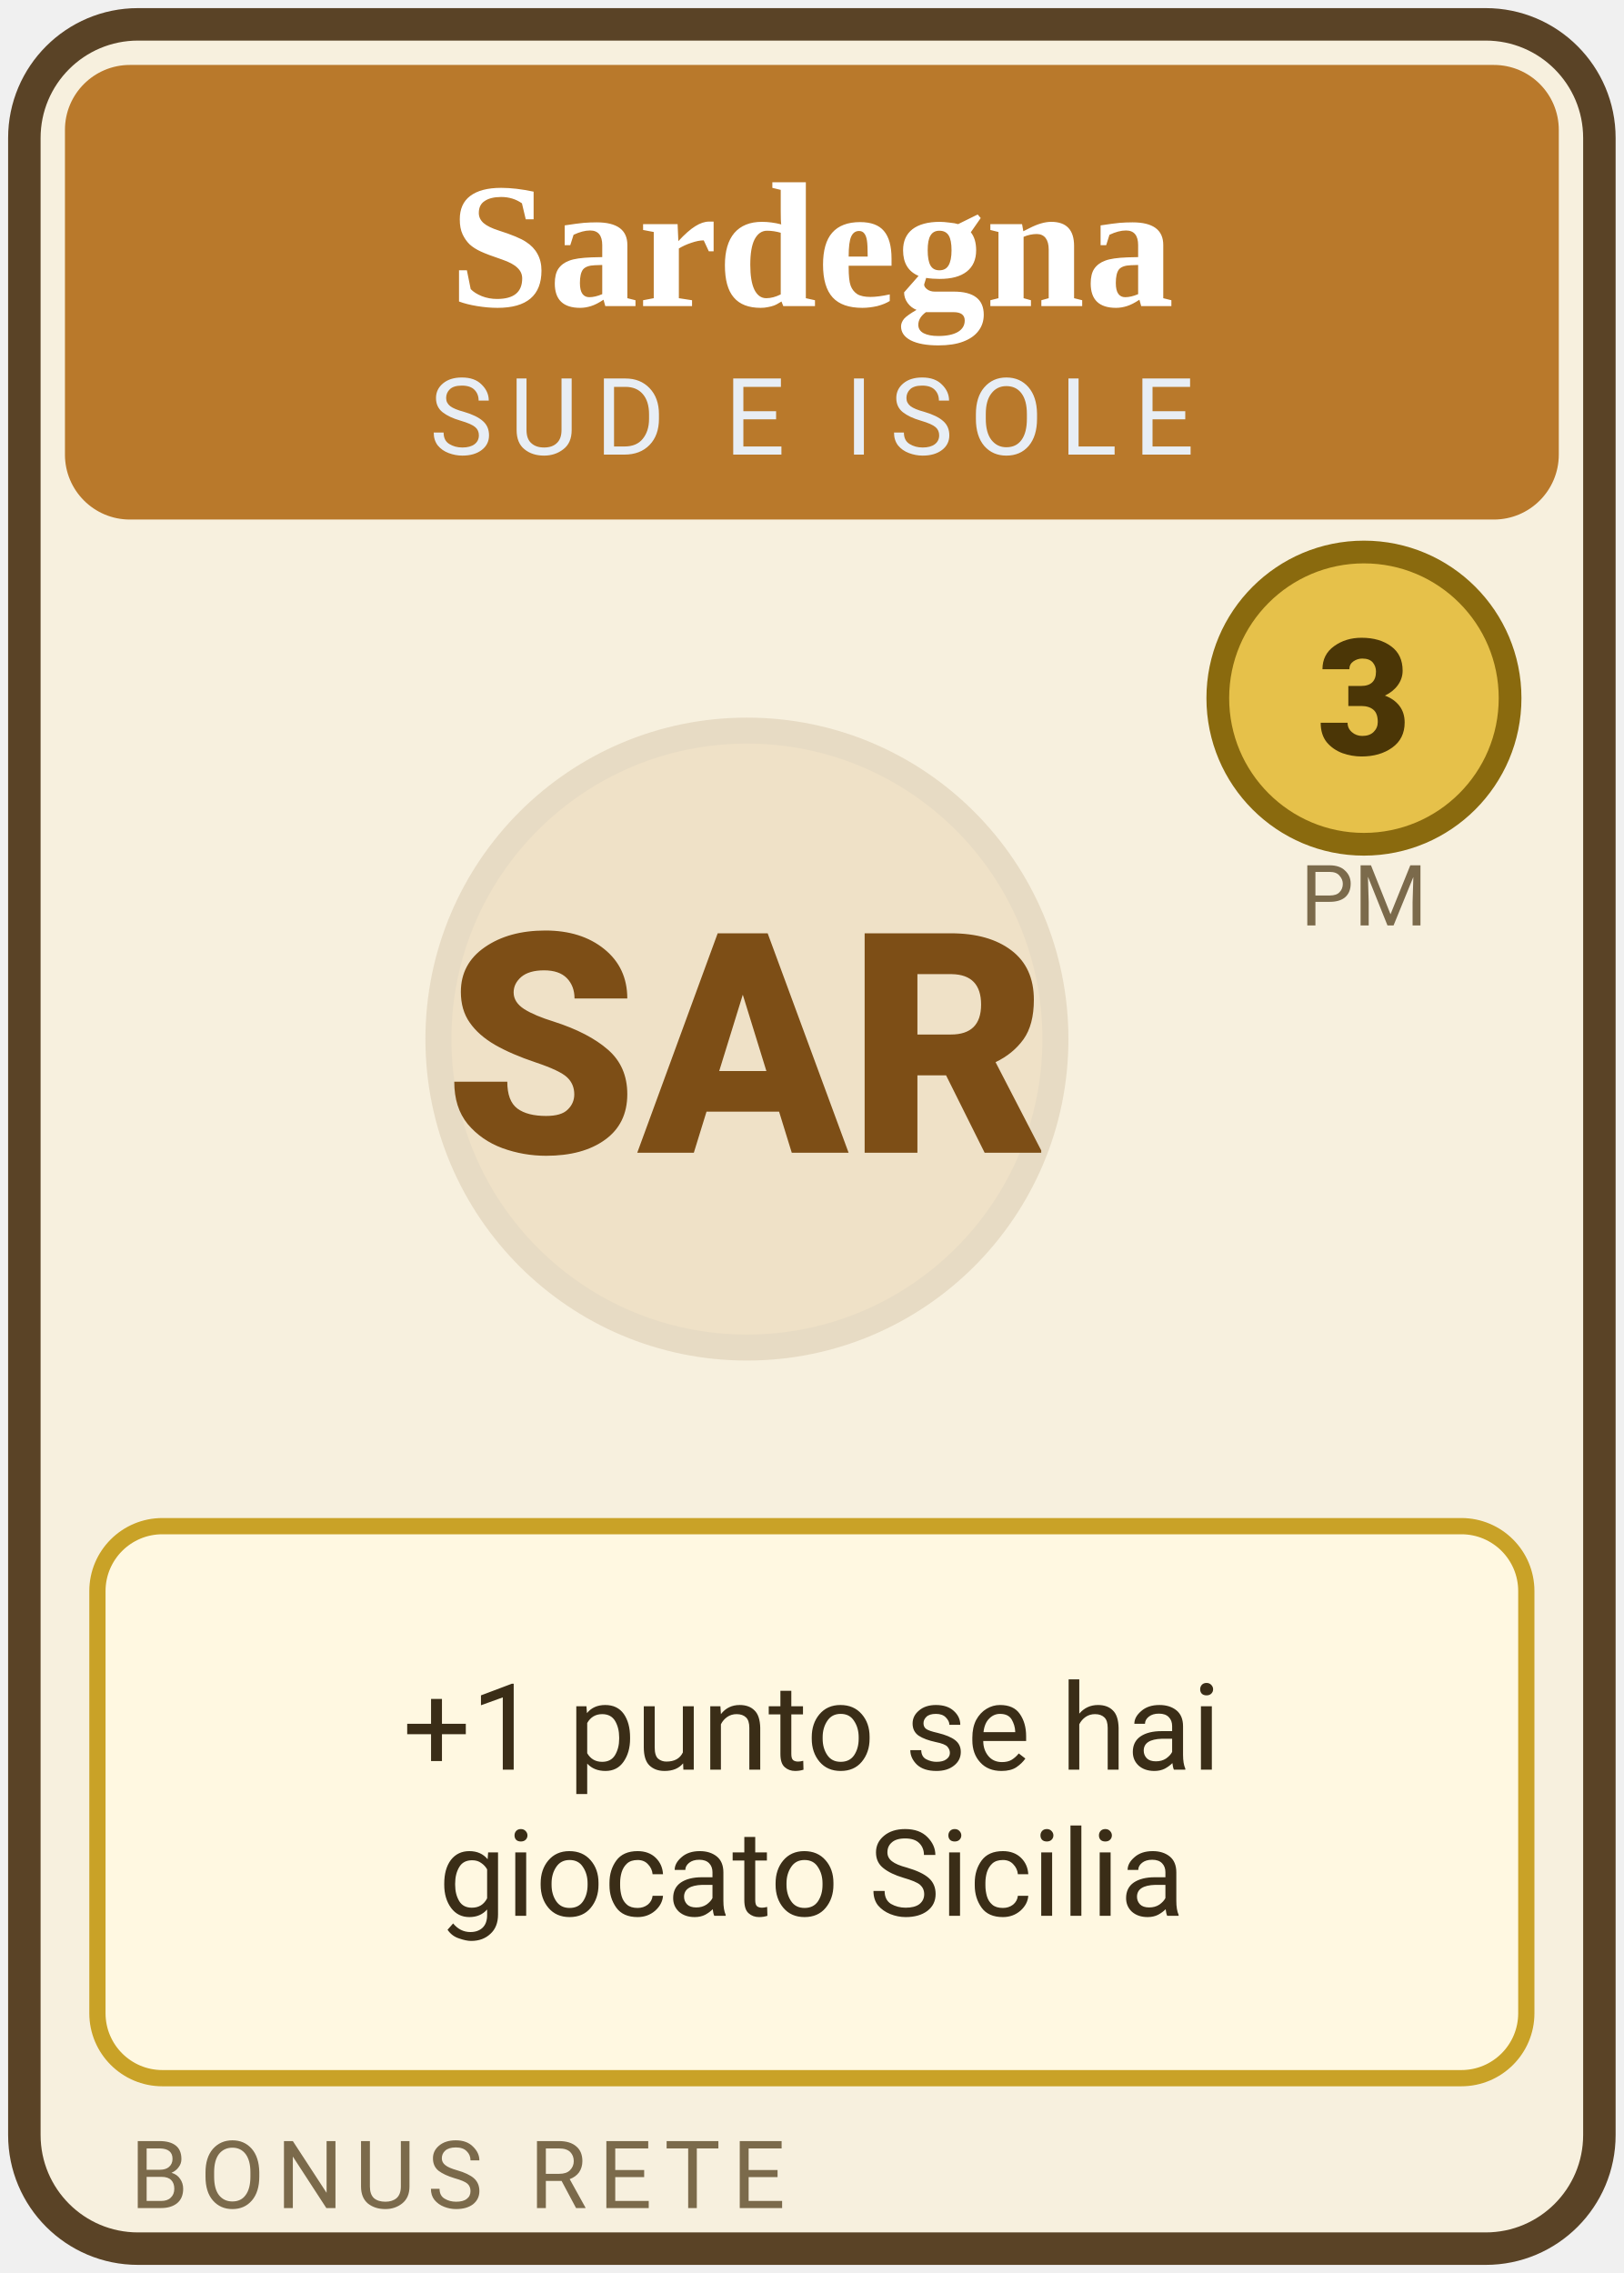
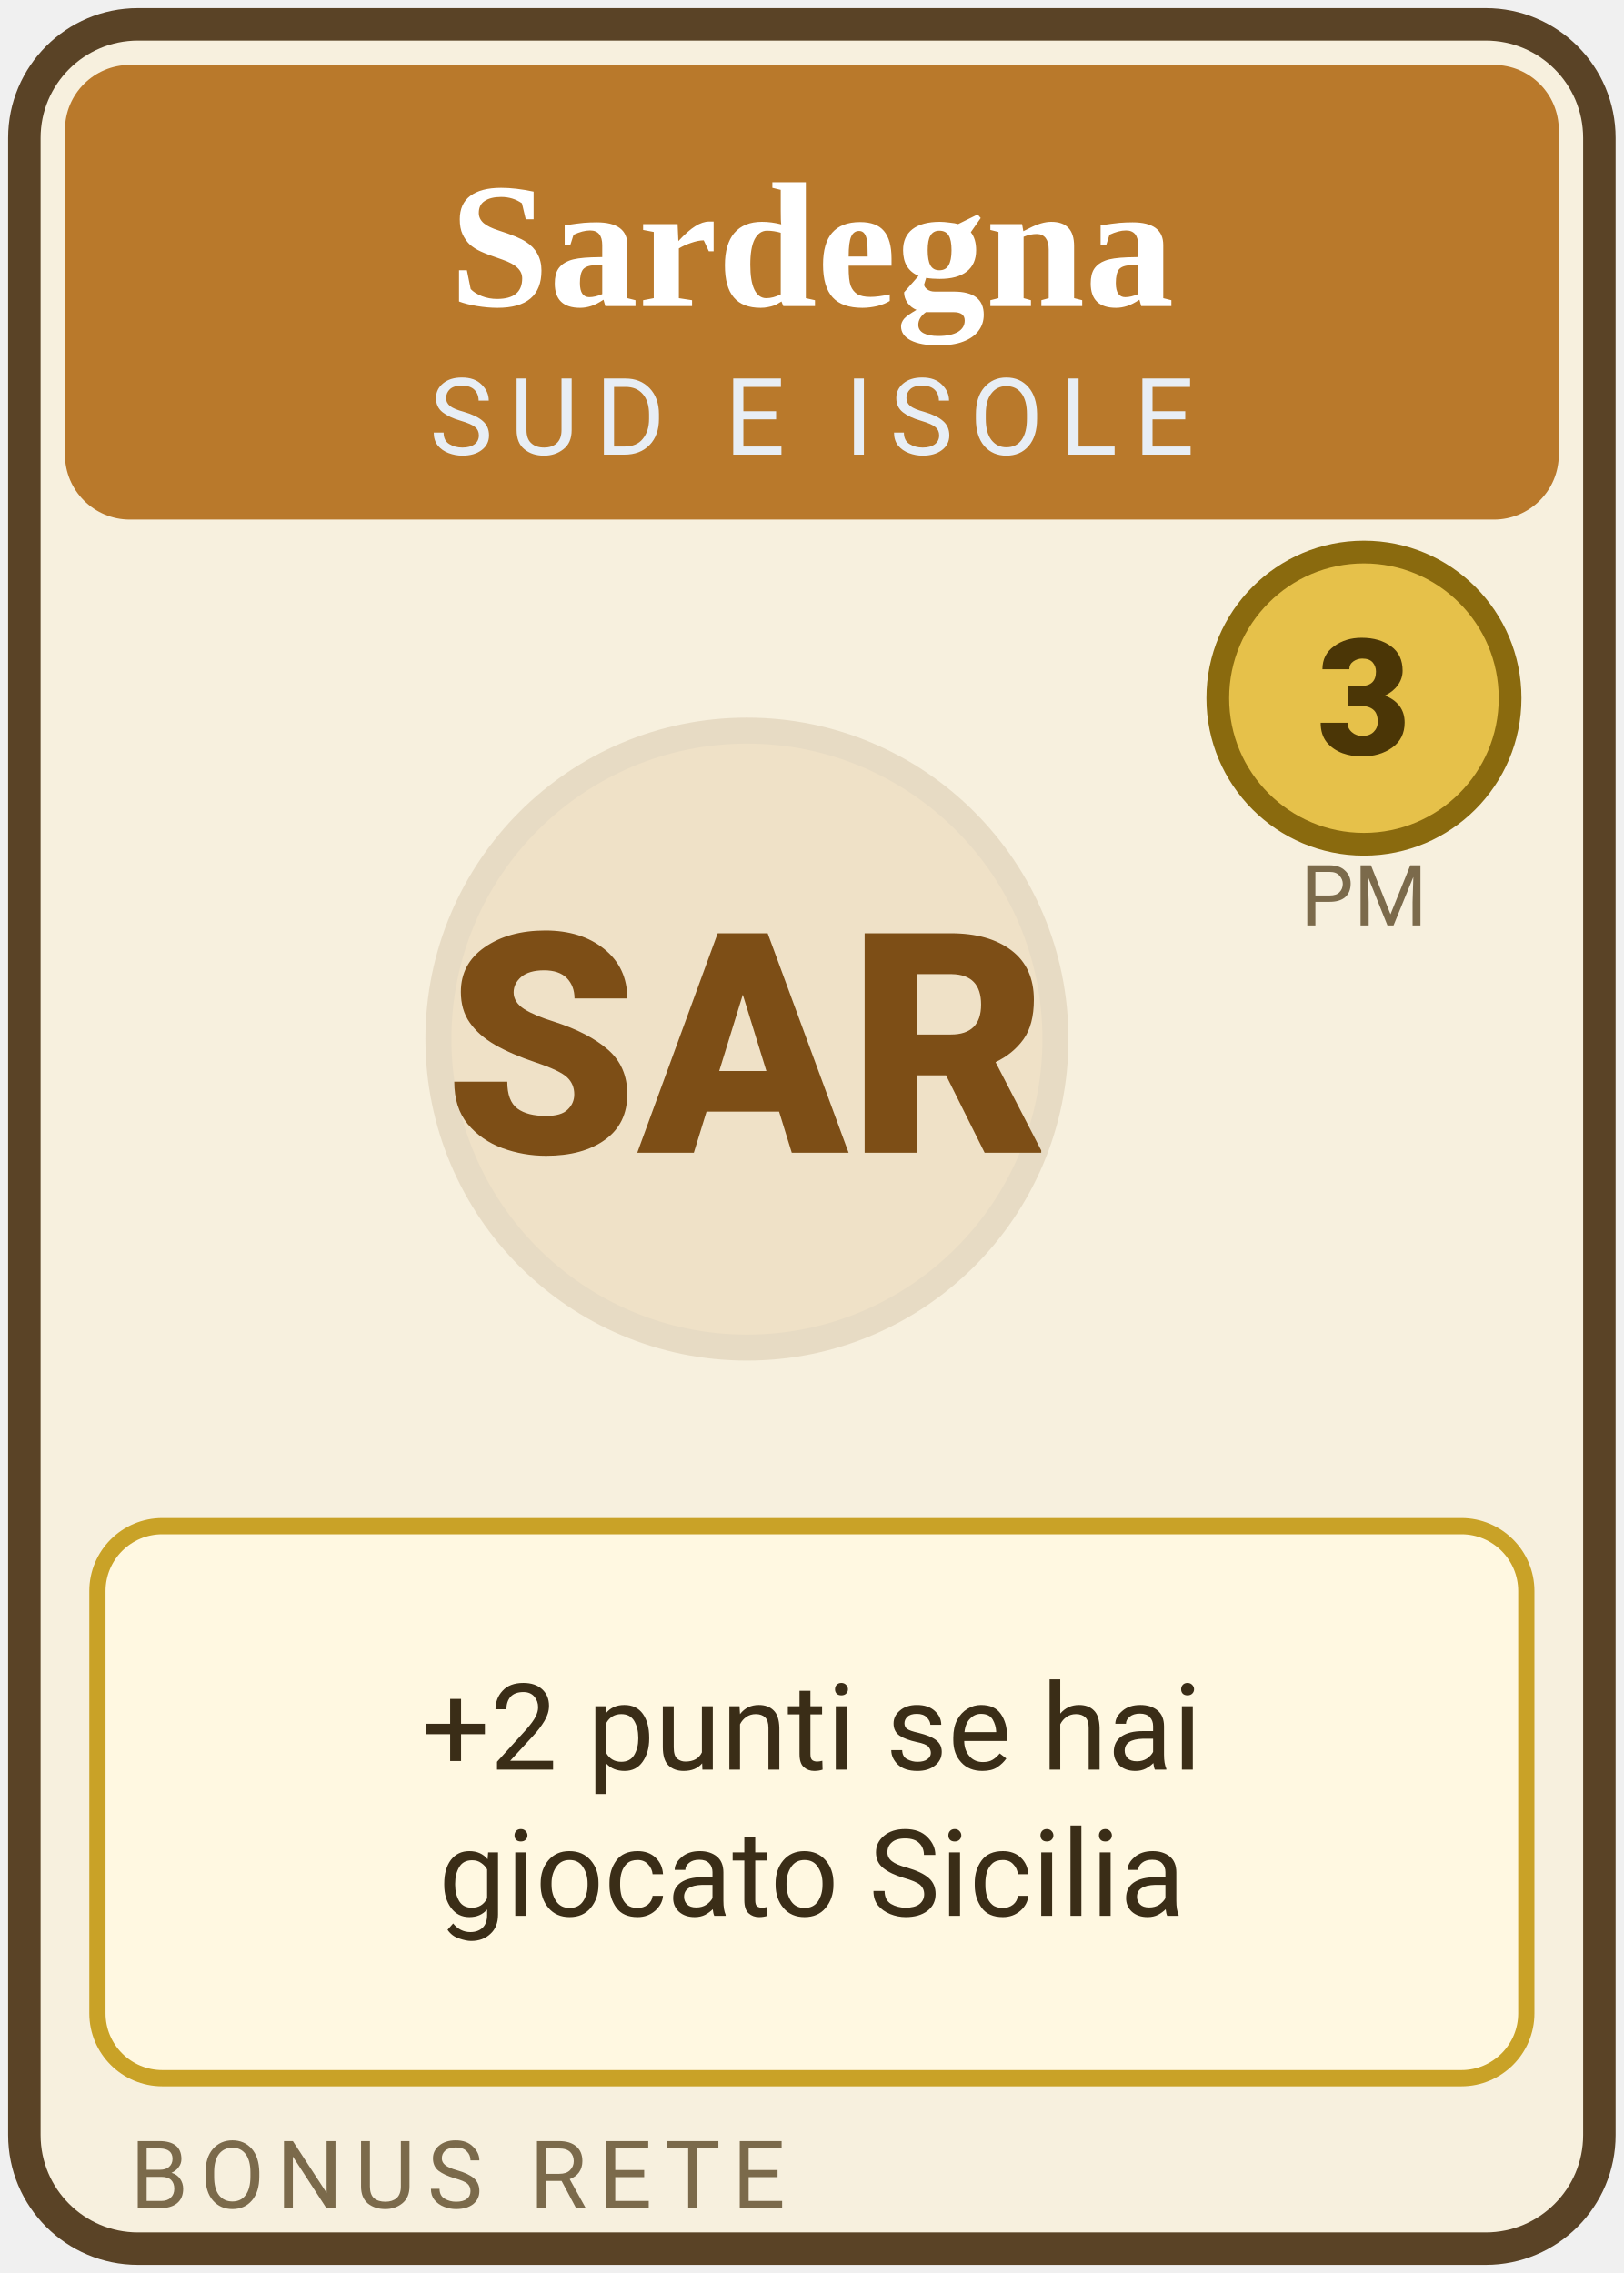
<svg xmlns="http://www.w3.org/2000/svg" width="100" height="140" class="spr card region " viewBox="0 0 100 140" role="img">
  <rect x="1.5" y="1.5" width="97" height="137" rx="7" fill="#f7f0de" stroke="#5a4326" stroke-width="2" />
  <rect x="4" y="4" width="92" height="28" rx="4" fill="#b9792b" />
  <text x="50" y="18.85" text-anchor="middle" font-size="11.0" font-weight="700" fill="#fff" font-family="Georgia, 'Times New Roman', serif">Sardegna</text>
  <text x="50" y="28" text-anchor="middle" font-size="6.6" letter-spacing="1" fill="#e8eef5" font-family="system-ui, -apple-system, 'Segoe UI', Roboto, sans-serif">SUD E ISOLE</text>
  <circle cx="46" cy="64" r="19" fill="#b9792b" opacity=".13" stroke="#7d4e16" stroke-width="1.6" />
  <text x="46" y="71" text-anchor="middle" font-size="19" font-weight="800" fill="#7d4e16" font-family="system-ui, -apple-system, 'Segoe UI', Roboto, sans-serif">SAR</text>
  <circle cx="84" cy="43" r="9" fill="#e6c14a" stroke="#8a6a0e" stroke-width="1.4" />
  <text x="84" y="46.5" text-anchor="middle" font-size="10" font-weight="800" fill="#4b3606" font-family="system-ui, -apple-system, 'Segoe UI', Roboto, sans-serif">3</text>
  <text x="84" y="57" text-anchor="middle" font-size="5.2" fill="#7b6a4b" font-family="system-ui, -apple-system, 'Segoe UI', Roboto, sans-serif">PM</text>
  <rect x="6" y="94" width="88" height="34" rx="4" fill="#fff8e1" stroke="#c9a227" stroke-width="1" />
-   <text x="50" y="109" text-anchor="middle" font-size="7.4" fill="#3a2d17" font-family="system-ui, -apple-system, 'Segoe UI', Roboto, sans-serif">+1 punto se hai</text>
+   <text x="50" y="109" text-anchor="middle" font-size="7.4" fill="#3a2d17" font-family="system-ui, -apple-system, 'Segoe UI', Roboto, sans-serif">+2 punti se hai</text>
  <text x="50" y="118" text-anchor="middle" font-size="7.4" fill="#3a2d17" font-family="system-ui, -apple-system, 'Segoe UI', Roboto, sans-serif">giocato Sicilia</text>
  <text x="8" y="136" font-size="5.8" letter-spacing=".7" fill="#7b6a4b" font-family="system-ui, -apple-system, 'Segoe UI', Roboto, sans-serif">BONUS RETE</text>
</svg>
